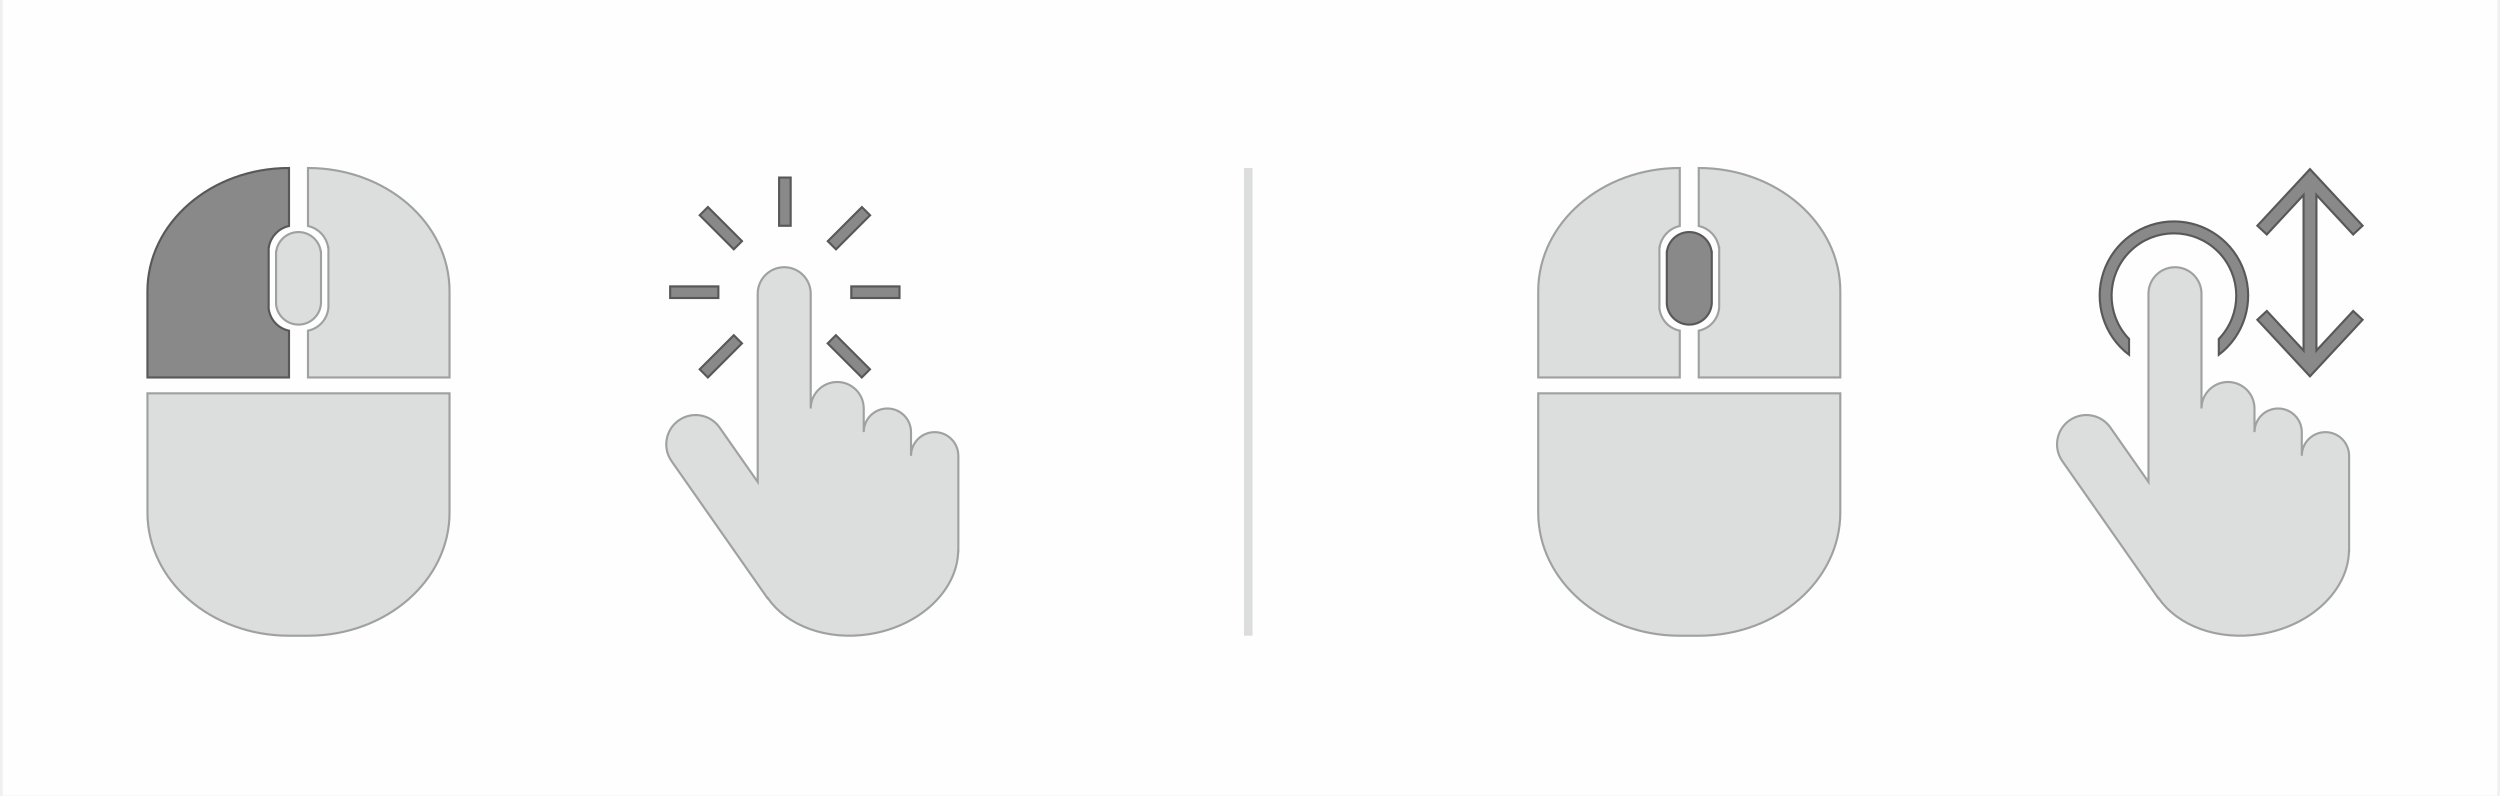
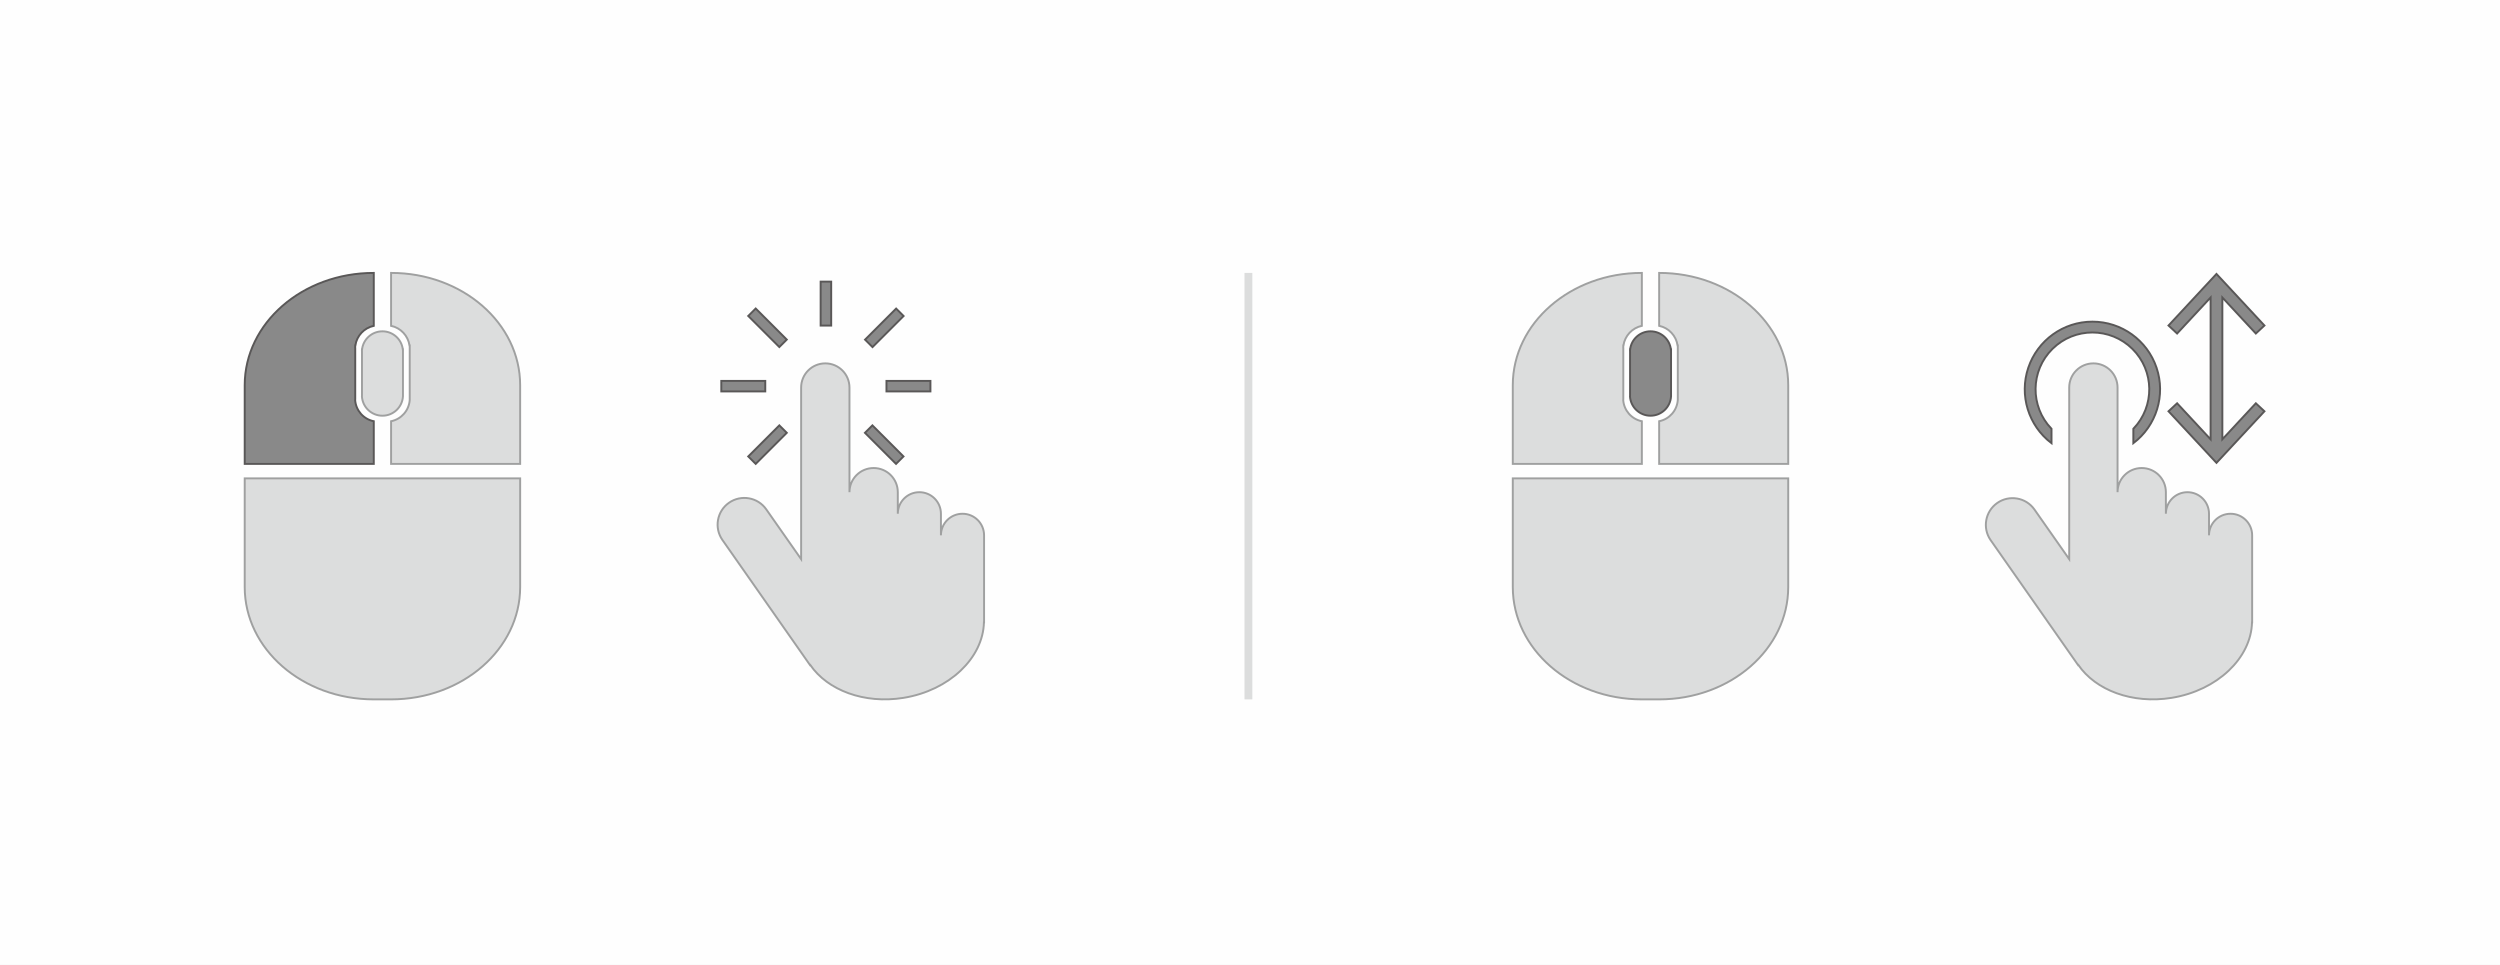
- <svg xmlns="http://www.w3.org/2000/svg" width="102.849mm" height="32.729mm" viewBox="0 0 291.542 92.776">
+ <svg xmlns="http://www.w3.org/2000/svg" width="112.801mm" height="43.534mm" viewBox="0 0 319.751 123.403">
  <defs>
    <style>.a{fill:#fff;opacity:0.9;}.b{fill:none;stroke:#dcdddd;}.b,.c,.d{stroke-miterlimit:10;}.c{fill:#dcdddd;stroke:#9fa0a0;}.c,.d{stroke-width:0.25px;}.d{fill:#898989;stroke:#595757;}</style>
  </defs>
-   <rect class="a" x="0.318" width="290.906" height="92.776" />
-   <line class="b" x1="145.569" y1="19.592" x2="145.569" y2="74.137" />
-   <path class="c" d="M108.999,50.396a2.758,2.758,0,0,0-2.758,2.758V50.396a2.758,2.758,0,1,0-5.516,0V47.638a3.091,3.091,0,1,0-6.182,0V34.254a3.091,3.091,0,0,0-6.182,0V56.203l-4.463-6.373a3.419,3.419,0,0,0-5.601,3.922L89.502,69.757l.027-.019c2.202,3.217,6.882,5.016,11.919,4.205,5.88-.947,10.185-5.117,10.293-9.654h.017V53.155A2.758,2.758,0,0,0,108.999,50.396Z" />
-   <path class="c" d="M271.186,50.396a2.758,2.758,0,0,0-2.758,2.758V50.396a2.758,2.758,0,1,0-5.516,0V47.638a3.091,3.091,0,0,0-6.182,0V34.254a3.091,3.091,0,0,0-6.182,0V56.203l-4.463-6.373a3.419,3.419,0,0,0-5.601,3.922L251.69,69.757l.027-.019c2.202,3.217,6.882,5.016,11.919,4.205,5.88-.947,10.185-5.117,10.293-9.654h.017V53.155A2.758,2.758,0,0,0,271.186,50.396Z" />
-   <path class="c" d="M35.915,45.87h-18.72V59.774c0,7.932,7.391,14.363,16.507,14.363h2.213c9.117,0,16.507-6.43,16.507-14.363V45.87Z" />
-   <path class="c" d="M37.414,29.372a2.625,2.625,0,0,0-5.212,0h-.01v.097c-.001.026-.008.05-.008.077s.007.05.008.077v5.68c-.001.026-.008.05-.008.076a2.629,2.629,0,0,0,5.249,0V29.372Z" />
-   <path class="c" d="M35.915,19.592v6.766a3.03,3.03,0,0,1,2.359,2.518h.025v6.97a2.983,2.983,0,0,1-2.384,2.718v5.455H52.422V33.955C52.422,26.022,45.032,19.592,35.915,19.592Z" />
-   <path class="c" d="M198.102,45.87h-18.72V59.774c0,7.932,7.391,14.363,16.507,14.363h2.213c9.117,0,16.507-6.43,16.507-14.363V45.87Z" />
-   <path class="c" d="M193.506,35.846c0-.03.01-.059.011-.089V29.166c-.001-.03-.011-.058-.011-.089s.01-.059.011-.089v-.112h.014a3.03,3.03,0,0,1,2.359-2.518V19.592c-9.117,0-16.507,6.43-16.507,14.363V44.019h16.507v-5.455A2.983,2.983,0,0,1,193.506,35.846Z" />
-   <path class="c" d="M198.102,19.592v6.766a3.03,3.03,0,0,1,2.359,2.518h.025v6.97a2.983,2.983,0,0,1-2.384,2.718v5.455H214.61V33.955C214.61,26.022,207.219,19.592,198.102,19.592Z" />
-   <path class="d" d="M258.751,41.373a8.656,8.656,0,1,0-10.469,0V39.529a7.271,7.271,0,1,1,10.469,0Z" />
-   <rect class="d" x="90.856" y="20.707" width="1.348" height="5.621" />
-   <rect class="d" x="80.288" y="31.267" width="1.348" height="5.621" transform="translate(46.8846 115.0389) rotate(-90)" />
-   <rect class="d" x="98.326" y="23.805" width="1.348" height="5.621" transform="translate(47.8166 -62.208) rotate(45)" />
-   <rect class="d" x="83.387" y="38.745" width="1.348" height="5.621" transform="translate(54.0047 -47.2685) rotate(45)" />
-   <rect class="d" x="83.387" y="23.799" width="1.348" height="5.621" transform="translate(5.8052 67.2334) rotate(-45)" />
-   <rect class="d" x="101.412" y="31.267" width="1.348" height="5.621" transform="translate(68.0088 136.163) rotate(-90)" />
-   <rect class="d" x="98.313" y="38.745" width="1.348" height="5.621" transform="translate(198.3656 0.9447) rotate(135)" />
-   <polygon class="d" points="270.134 40.876 270.134 22.735 274.418 27.344 275.517 26.321 269.382 19.724 263.249 26.321 264.348 27.344 268.634 22.732 268.634 40.88 264.348 36.267 263.249 37.29 269.382 43.887 275.517 37.29 274.418 36.267 270.134 40.876" />
-   <path class="d" d="M31.318,35.846c0-.03.01-.059.011-.089V29.166c-.001-.03-.011-.058-.011-.089s.01-.059.011-.089v-.112h.014a3.03,3.03,0,0,1,2.359-2.518V19.592c-9.117,0-16.508,6.43-16.508,14.363V44.019H33.702v-5.455A2.983,2.983,0,0,1,31.318,35.846Z" />
-   <path class="d" d="M199.602,29.372a2.625,2.625,0,0,0-5.212,0h-.01v.097c-.001.026-.008.05-.008.077s.007.05.008.077v5.68c-.001.026-.008.05-.008.076a2.629,2.629,0,0,0,5.249,0V29.372Z" />
+   <rect class="a" width="319.751" height="123.403" />
+   <line class="b" x1="159.674" y1="34.905" x2="159.674" y2="89.45" />
+   <path class="c" d="M123.103,65.71a2.758,2.758,0,0,0-2.758,2.758V65.71a2.758,2.758,0,0,0-5.516,0V62.952a3.091,3.091,0,0,0-6.182,0V49.567a3.091,3.091,0,1,0-6.182,0V71.516l-4.463-6.373A3.419,3.419,0,0,0,92.4,69.065L103.607,85.07l.027-.019c2.202,3.217,6.882,5.016,11.919,4.205,5.88-.947,10.185-5.117,10.293-9.654h.017V68.468A2.758,2.758,0,0,0,123.103,65.71Z" />
+   <path class="c" d="M285.291,65.71a2.758,2.758,0,0,0-2.758,2.758V65.71a2.758,2.758,0,0,0-5.516,0V62.952a3.091,3.091,0,1,0-6.182,0V49.567a3.091,3.091,0,0,0-6.182,0V71.516l-4.463-6.373a3.419,3.419,0,0,0-5.601,3.922L265.794,85.07l.027-.019c2.202,3.217,6.882,5.016,11.919,4.205,5.88-.947,10.185-5.117,10.293-9.654h.017V68.468A2.758,2.758,0,0,0,285.291,65.71Z" />
+   <path class="c" d="M50.019,61.183h-18.72V75.087c0,7.932,7.391,14.363,16.508,14.363h2.213c9.117,0,16.508-6.43,16.508-14.363V61.183Z" />
+   <path class="c" d="M51.519,44.686a2.625,2.625,0,0,0-5.212,0h-.01v.097c-.001.026-.008.05-.008.077s.007.051.008.077v5.68c-.001.026-.008.05-.008.077a2.629,2.629,0,0,0,5.249,0V44.686Z" />
+   <path class="c" d="M50.019,34.905v6.766A3.03,3.03,0,0,1,52.379,44.19h.025v6.97a2.983,2.983,0,0,1-2.384,2.718v5.455H66.527V49.268C66.527,41.336,59.136,34.905,50.019,34.905Z" />
+   <path class="c" d="M212.207,61.183h-18.72V75.087c0,7.932,7.391,14.363,16.507,14.363h2.213c9.117,0,16.507-6.43,16.507-14.363V61.183Z" />
+   <path class="c" d="M207.61,51.16c0-.03.01-.059.011-.089V44.48c-.001-.03-.011-.058-.011-.089s.01-.059.011-.089V44.19h.014a3.03,3.03,0,0,1,2.359-2.518V34.905c-9.117,0-16.508,6.431-16.508,14.363V59.333h16.508v-5.455A2.983,2.983,0,0,1,207.61,51.16Z" />
+   <path class="c" d="M212.207,34.905v6.766a3.03,3.03,0,0,1,2.359,2.518h.025v6.97a2.983,2.983,0,0,1-2.384,2.718v5.455h16.507V49.268C228.714,41.336,221.324,34.905,212.207,34.905Z" />
+   <path class="d" d="M272.856,56.687a8.655,8.655,0,1,0-10.469,0V54.842a7.271,7.271,0,1,1,10.469,0Z" />
+   <rect class="d" x="104.961" y="36.021" width="1.348" height="5.621" />
+   <rect class="d" x="94.392" y="46.58" width="1.348" height="5.621" transform="translate(45.6757 144.4568) rotate(-90)" />
+   <rect class="d" x="112.431" y="39.119" width="1.348" height="5.621" transform="translate(62.7759 -67.6961) rotate(45)" />
+   <rect class="d" x="97.491" y="54.058" width="1.348" height="5.621" transform="translate(68.9641 -52.7567) rotate(45)" />
+   <rect class="d" x="97.491" y="39.112" width="1.348" height="5.621" transform="translate(-0.8919 81.692) rotate(-45)" />
+   <rect class="d" x="115.516" y="46.58" width="1.348" height="5.621" transform="translate(66.7998 165.5809) rotate(-90)" />
+   <rect class="d" x="112.418" y="54.058" width="1.348" height="5.621" transform="translate(233.2717 17.113) rotate(135)" />
+   <polygon class="d" points="284.239 56.189 284.239 38.049 288.523 42.658 289.622 41.634 283.487 35.037 277.353 41.634 278.452 42.658 282.739 38.045 282.739 56.193 278.452 51.58 277.353 52.604 283.487 59.201 289.622 52.604 288.523 51.58 284.239 56.189" />
+   <path class="d" d="M45.422,51.16c0-.03.01-.059.011-.089V44.48c-.001-.03-.011-.058-.011-.089s.01-.059.011-.089V44.19h.014a3.03,3.03,0,0,1,2.359-2.518V34.905c-9.117,0-16.507,6.431-16.507,14.363V59.333H47.806v-5.455A2.983,2.983,0,0,1,45.422,51.16Z" />
+   <path class="d" d="M213.707,44.686a2.625,2.625,0,0,0-5.212,0h-.01v.097c-.001.026-.008.05-.008.077s.007.051.008.077v5.68c-.001.026-.008.05-.008.077a2.629,2.629,0,0,0,5.249,0V44.686Z" />
</svg>
